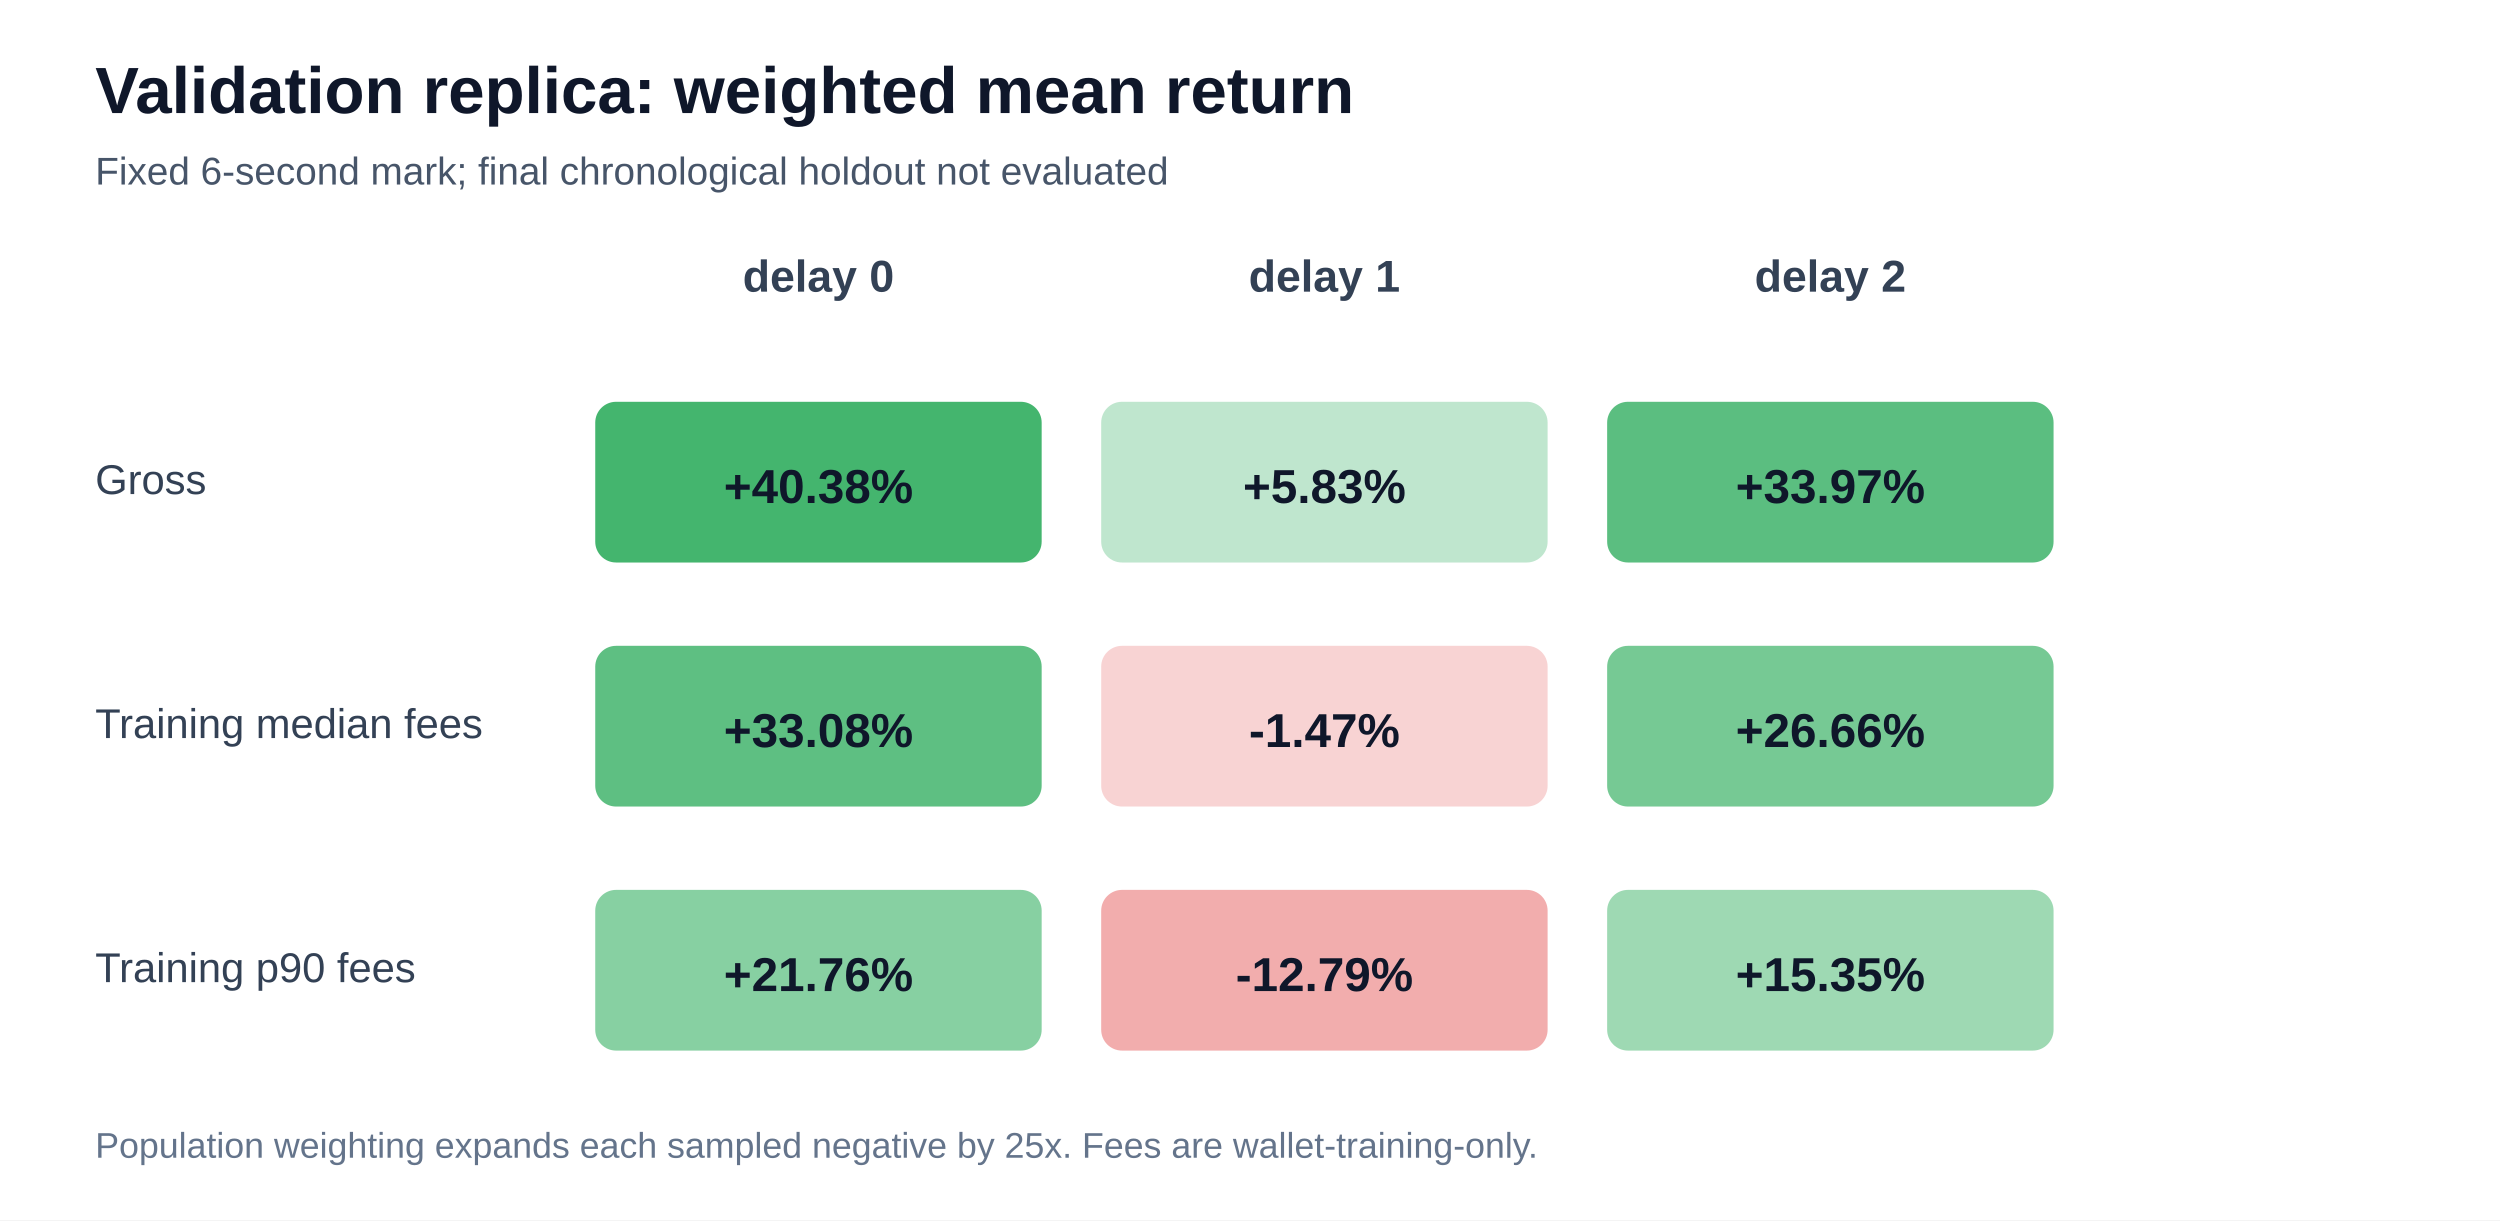
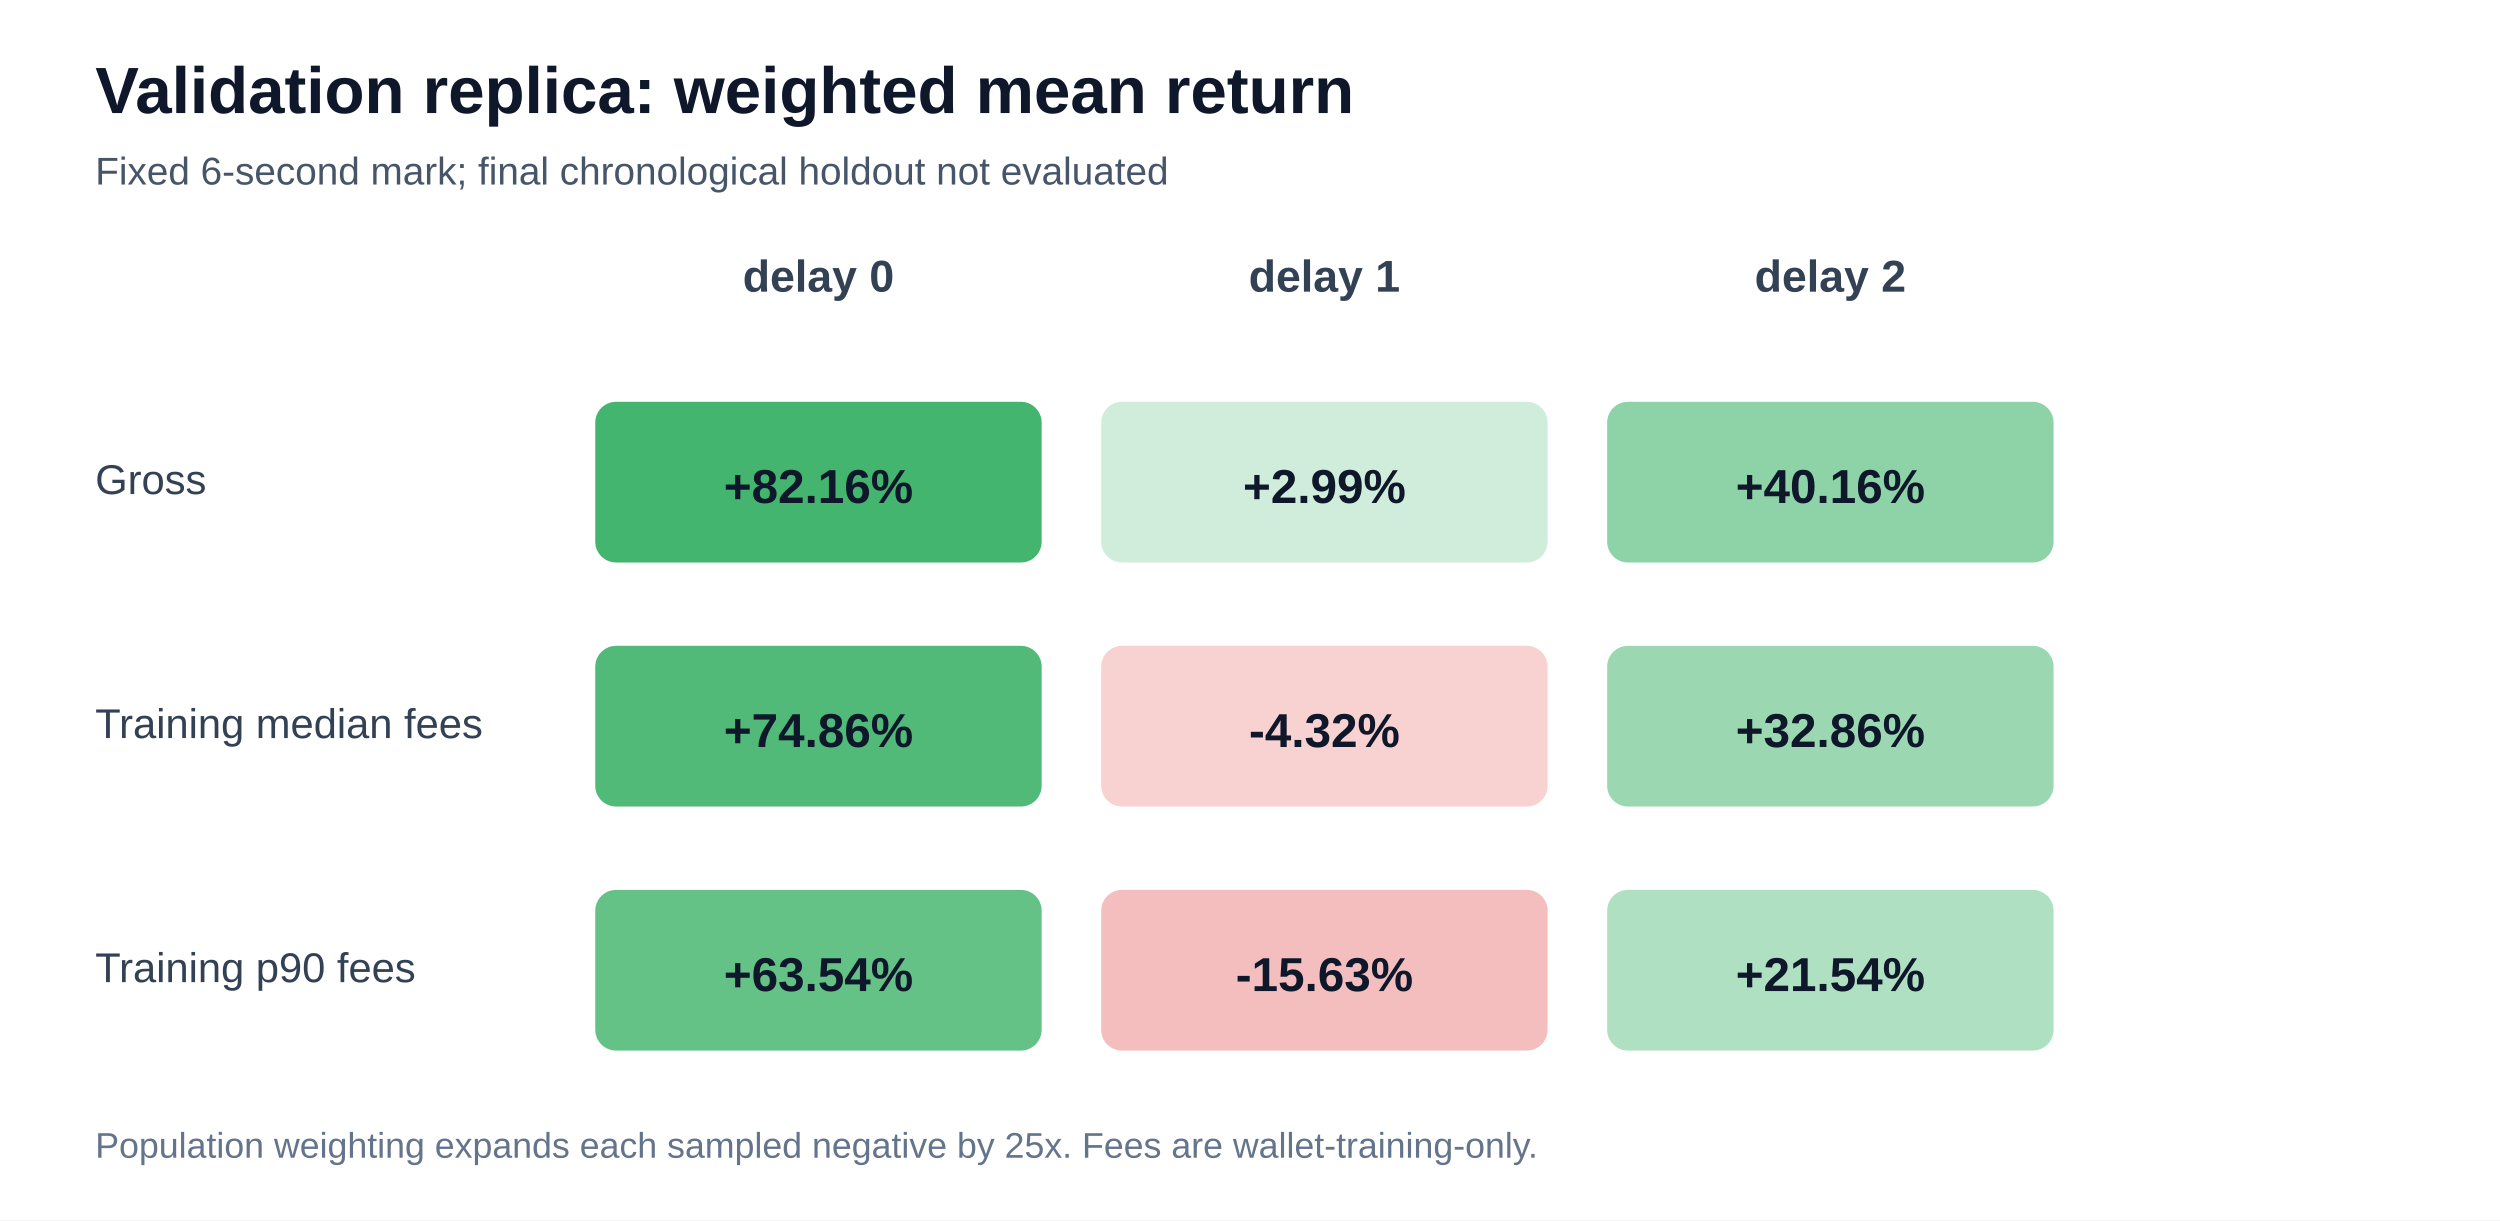
<svg xmlns="http://www.w3.org/2000/svg" width="840" height="410" viewBox="0 0 840 410">
  <rect width="100%" height="100%" fill="#ffffff" />
  <text x="32" y="38" font-family="Arial" font-size="22" font-weight="700" fill="#0f172a">Validation replica: weighted mean return</text>
  <text x="32" y="62" font-family="Arial" font-size="13" fill="#475569">Fixed 6-second mark; final chronological holdout not evaluated</text>
  <text x="275" y="98" text-anchor="middle" font-family="Arial" font-size="15" font-weight="700" fill="#334155">delay 0</text>
  <text x="445" y="98" text-anchor="middle" font-family="Arial" font-size="15" font-weight="700" fill="#334155">delay 1</text>
  <text x="615" y="98" text-anchor="middle" font-family="Arial" font-size="15" font-weight="700" fill="#334155">delay 2</text>
  <text x="32" y="166" font-family="Arial" font-size="14" fill="#334155">Gross</text>
  <rect x="200" y="135" width="150" height="54" rx="7" fill="#16a34a" fill-opacity="0.800" />
-   <text x="275" y="169" text-anchor="middle" font-family="Arial" font-size="16" font-weight="700" fill="#0f172a">+40.38%</text>
-   <rect x="370" y="135" width="150" height="54" rx="7" fill="#16a34a" fill-opacity="0.270" />
-   <text x="445" y="169" text-anchor="middle" font-family="Arial" font-size="16" font-weight="700" fill="#0f172a">+5.83%</text>
-   <rect x="540" y="135" width="150" height="54" rx="7" fill="#16a34a" fill-opacity="0.702" />
-   <text x="615" y="169" text-anchor="middle" font-family="Arial" font-size="16" font-weight="700" fill="#0f172a">+33.97%</text>
+   <text x="275" y="169" text-anchor="middle" font-family="Arial" font-size="16" font-weight="700" fill="#0f172a">+82.16%</text>
+   <rect x="370" y="135" width="150" height="54" rx="7" fill="#16a34a" fill-opacity="0.203" />
+   <text x="445" y="169" text-anchor="middle" font-family="Arial" font-size="16" font-weight="700" fill="#0f172a">+2.99%</text>
+   <rect x="540" y="135" width="150" height="54" rx="7" fill="#16a34a" fill-opacity="0.483" />
+   <text x="615" y="169" text-anchor="middle" font-family="Arial" font-size="16" font-weight="700" fill="#0f172a">+40.16%</text>
  <text x="32" y="248" font-family="Arial" font-size="14" fill="#334155">Training median fees</text>
-   <rect x="200" y="217" width="150" height="54" rx="7" fill="#16a34a" fill-opacity="0.688" />
-   <text x="275" y="251" text-anchor="middle" font-family="Arial" font-size="16" font-weight="700" fill="#0f172a">+33.08%</text>
-   <rect x="370" y="217" width="150" height="54" rx="7" fill="#dc2626" fill-opacity="0.203" />
-   <text x="445" y="251" text-anchor="middle" font-family="Arial" font-size="16" font-weight="700" fill="#0f172a">-1.47%</text>
-   <rect x="540" y="217" width="150" height="54" rx="7" fill="#16a34a" fill-opacity="0.589" />
-   <text x="615" y="251" text-anchor="middle" font-family="Arial" font-size="16" font-weight="700" fill="#0f172a">+26.66%</text>
+   <rect x="200" y="217" width="150" height="54" rx="7" fill="#16a34a" fill-opacity="0.745" />
+   <text x="275" y="251" text-anchor="middle" font-family="Arial" font-size="16" font-weight="700" fill="#0f172a">+74.86%</text>
+   <rect x="370" y="217" width="150" height="54" rx="7" fill="#dc2626" fill-opacity="0.213" />
+   <text x="445" y="251" text-anchor="middle" font-family="Arial" font-size="16" font-weight="700" fill="#0f172a">-4.32%</text>
+   <rect x="540" y="217" width="150" height="54" rx="7" fill="#16a34a" fill-opacity="0.428" />
+   <text x="615" y="251" text-anchor="middle" font-family="Arial" font-size="16" font-weight="700" fill="#0f172a">+32.86%</text>
  <text x="32" y="330" font-family="Arial" font-size="14" fill="#334155">Training p90 fees</text>
-   <rect x="200" y="299" width="150" height="54" rx="7" fill="#16a34a" fill-opacity="0.514" />
-   <text x="275" y="333" text-anchor="middle" font-family="Arial" font-size="16" font-weight="700" fill="#0f172a">+21.76%</text>
-   <rect x="370" y="299" width="150" height="54" rx="7" fill="#dc2626" fill-opacity="0.376" />
-   <text x="445" y="333" text-anchor="middle" font-family="Arial" font-size="16" font-weight="700" fill="#0f172a">-12.79%</text>
-   <rect x="540" y="299" width="150" height="54" rx="7" fill="#16a34a" fill-opacity="0.416" />
-   <text x="615" y="333" text-anchor="middle" font-family="Arial" font-size="16" font-weight="700" fill="#0f172a">+15.35%</text>
+   <rect x="200" y="299" width="150" height="54" rx="7" fill="#16a34a" fill-opacity="0.659" />
+   <text x="275" y="333" text-anchor="middle" font-family="Arial" font-size="16" font-weight="700" fill="#0f172a">+63.54%</text>
+   <rect x="370" y="299" width="150" height="54" rx="7" fill="#dc2626" fill-opacity="0.298" />
+   <text x="445" y="333" text-anchor="middle" font-family="Arial" font-size="16" font-weight="700" fill="#0f172a">-15.63%</text>
+   <rect x="540" y="299" width="150" height="54" rx="7" fill="#16a34a" fill-opacity="0.343" />
+   <text x="615" y="333" text-anchor="middle" font-family="Arial" font-size="16" font-weight="700" fill="#0f172a">+21.54%</text>
  <text x="32" y="389" font-family="Arial" font-size="12" fill="#64748b">Population weighting expands each sampled negative by 25x. Fees are wallet-training-only.</text>
</svg>
